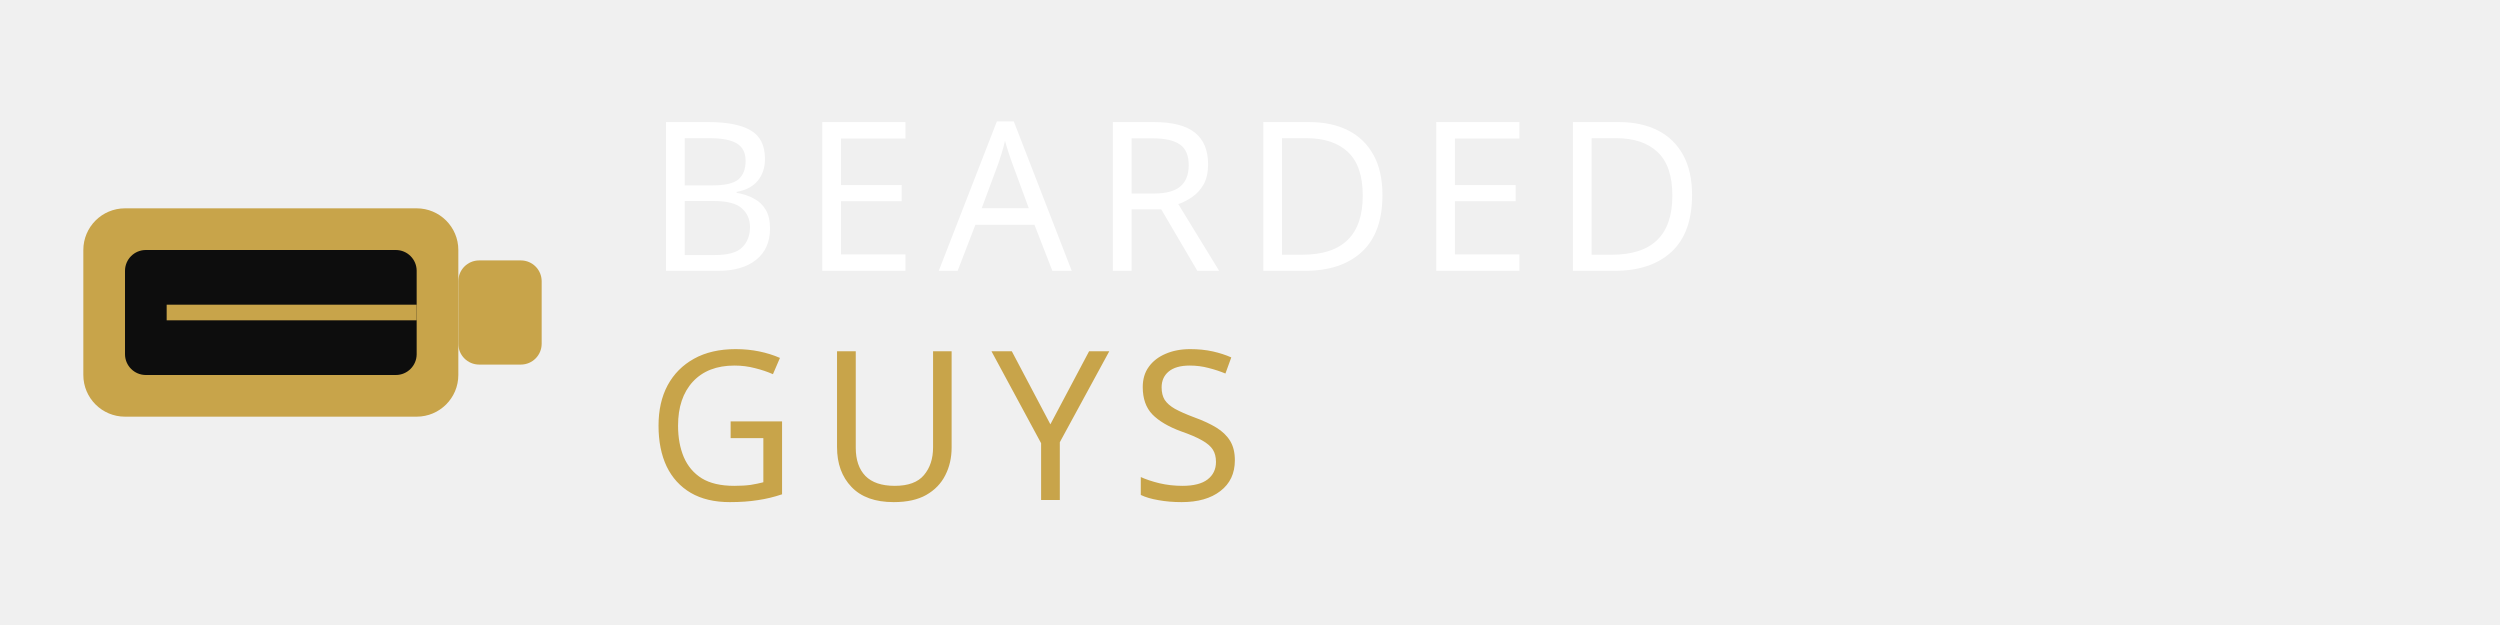
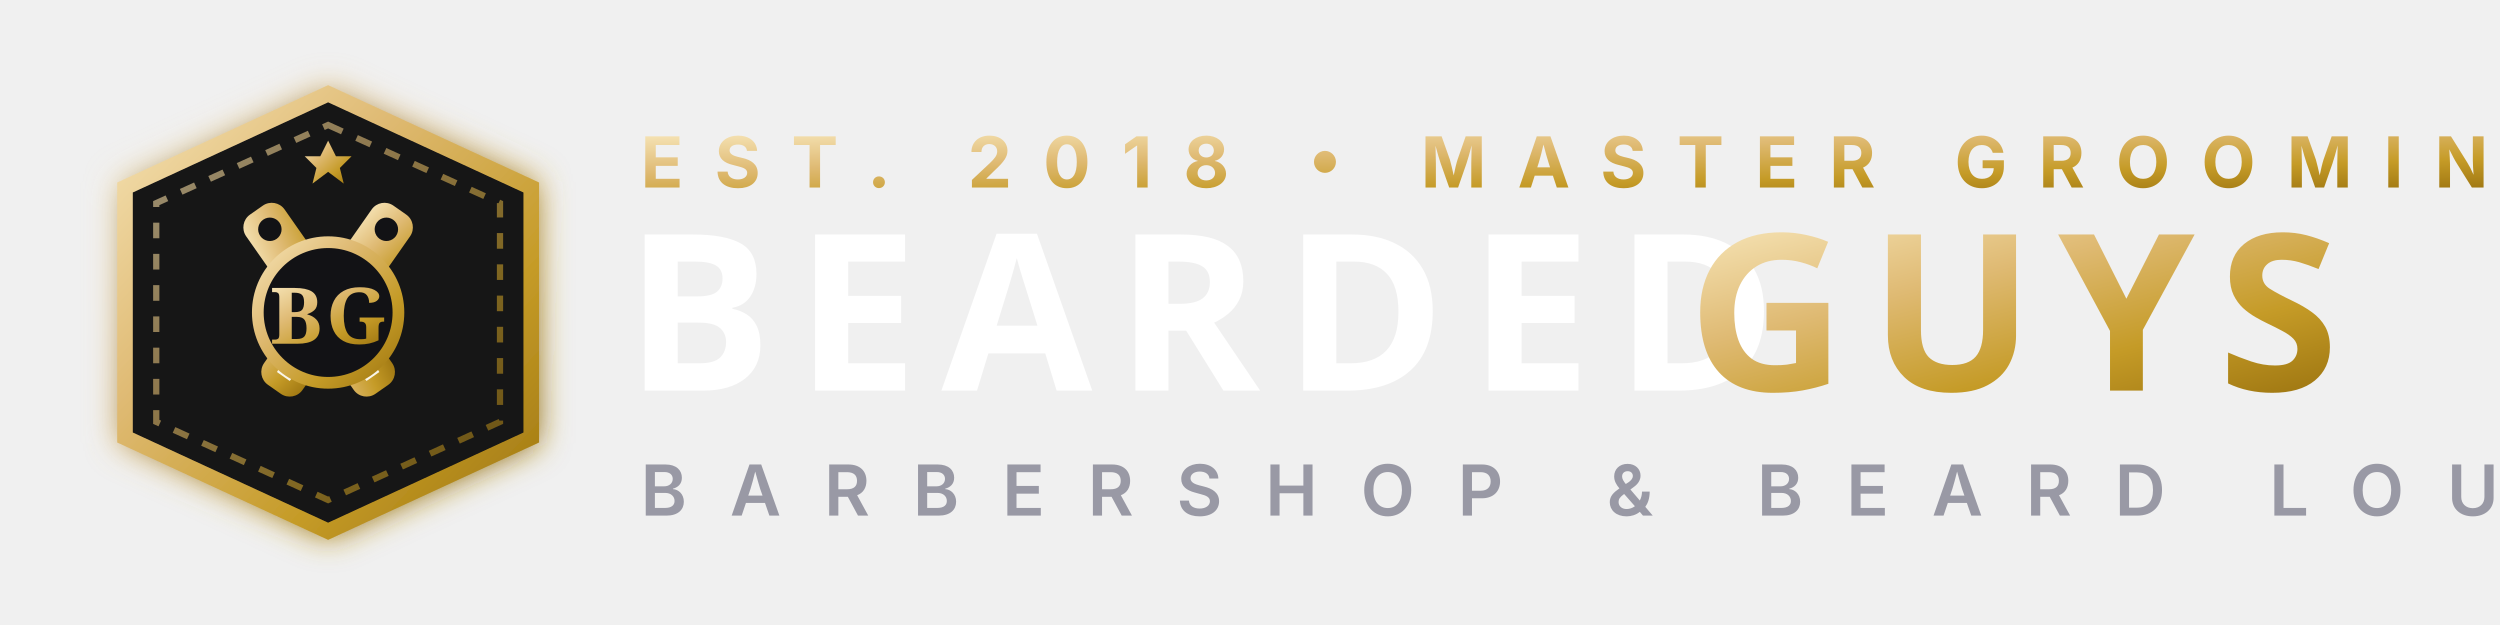
- <svg xmlns="http://www.w3.org/2000/svg" viewBox="0 0 240 60" fill="none" role="img" aria-label="Bearded Guys Logo">
-   <g transform="translate(8, 10)">
-     <rect x="0" y="10" width="36" height="20" rx="4" fill="#c8a44a" />
-     <rect x="4" y="14" width="28" height="12" rx="2" fill="#0d0d0d" />
-     <rect x="36" y="15" width="8" height="10" rx="2" fill="#c8a44a" />
-     <line x1="8" y1="20" x2="32" y2="20" stroke="#c8a44a" stroke-width="1.5" />
+ <svg xmlns="http://www.w3.org/2000/svg" viewBox="0 0 320 80" fill="none" role="img" aria-label="Bearded Guys Barbershop">
+   <defs>
+     <linearGradient id="goldGrad" x1="0%" y1="0%" x2="100%" y2="100%">
+       <stop offset="0%" stop-color="#F5E2B3" />
+       <stop offset="35%" stop-color="#DFBA73" />
+       <stop offset="70%" stop-color="#C59B27" />
+       <stop offset="100%" stop-color="#9E7611" />
+     </linearGradient>
+     <linearGradient id="goldGlow" x1="0%" y1="0%" x2="0%" y2="100%">
+       <stop offset="0%" stop-color="#DFBA73" stop-opacity="0.3" />
+       <stop offset="100%" stop-color="#DFBA73" stop-opacity="0" />
+     </linearGradient>
+     <filter id="subtleGlow" x="-20%" y="-20%" width="140%" height="140%">
+       <feGaussianBlur stdDeviation="2" result="blur" />
+       <feComposite in="SourceGraphic" in2="blur" operator="over" />
+     </filter>
+   </defs>
+   <g transform="translate(10, 8)">
+     <polygon points="32,4 58,16 58,48 32,60 6,48 6,16" stroke="url(#goldGrad)" stroke-width="2" fill="#121215" filter="url(#subtleGlow)" />
+     <polygon points="32,8 54,18 54,46 32,56 10,46 10,18" stroke="url(#goldGrad)" stroke-width="0.8" stroke-dasharray="2,2" fill="none" opacity="0.6" />
+     <g transform="translate(32,32) rotate(-35) translate(-32,-32)">
+       <rect x="29" y="16" width="6" height="28" rx="2" fill="url(#goldGrad)" />
+       <circle cx="32" cy="19" r="1.5" fill="#121215" />
+       <path d="M30 24 L34 24 L33 42 L31 42 Z" fill="#FFFFFF" opacity="0.9" />
+     </g>
+     <g transform="translate(32,32) rotate(35) translate(-32,-32)">
+       <rect x="29" y="16" width="6" height="28" rx="2" fill="url(#goldGrad)" />
+       <circle cx="32" cy="19" r="1.5" fill="#121215" />
+       <path d="M30 24 L34 24 L33 42 L31 42 Z" fill="#FFFFFF" opacity="0.9" />
+     </g>
+     <circle cx="32" cy="32" r="9" fill="#121215" stroke="url(#goldGrad)" stroke-width="1.5" />
+     <text x="32" y="36" font-family="'Cinzel', 'Bebas Neue', serif" font-size="10" font-weight="bold" fill="url(#goldGrad)" text-anchor="middle" letter-spacing="0.5">BG</text>
+     <path d="M32 10 L33 12 L35 12 L33.5 13.5 L34 15.5 L32 14 L30 15.5 L30.5 13.5 L29 12 L31 12 Z" fill="url(#goldGrad)" />
  </g>
-   <text x="62" y="26" font-family="'Bebas Neue', sans-serif" font-size="20" letter-spacing="2" fill="#ffffff">BEARDED</text>
-   <text x="62" y="48" font-family="'Bebas Neue', sans-serif" font-size="20" letter-spacing="2" fill="#c8a44a">GUYS</text>
+   <text x="82" y="24" font-family="'Plus Jakarta Sans', 'Inter', sans-serif" font-size="9" font-weight="700" letter-spacing="4" fill="url(#goldGrad)" text-transform="uppercase">EST. 2018 • MASTER GROOMING</text>
+   <text x="80" y="50" font-family="'Cinzel', 'Bebas Neue', sans-serif" font-size="28" font-weight="900" letter-spacing="3" fill="#FFFFFF">BEARDED</text>
+   <text x="216" y="50" font-family="'Cinzel', 'Bebas Neue', sans-serif" font-size="28" font-weight="900" letter-spacing="3" fill="url(#goldGrad)">GUYS</text>
+   <text x="82" y="66" font-family="'Plus Jakarta Sans', 'Inter', sans-serif" font-size="9" font-weight="600" letter-spacing="5.5" fill="#9999A5" text-transform="uppercase">BARBERSHOP &amp; BEARD LOUNGE</text>
</svg>
